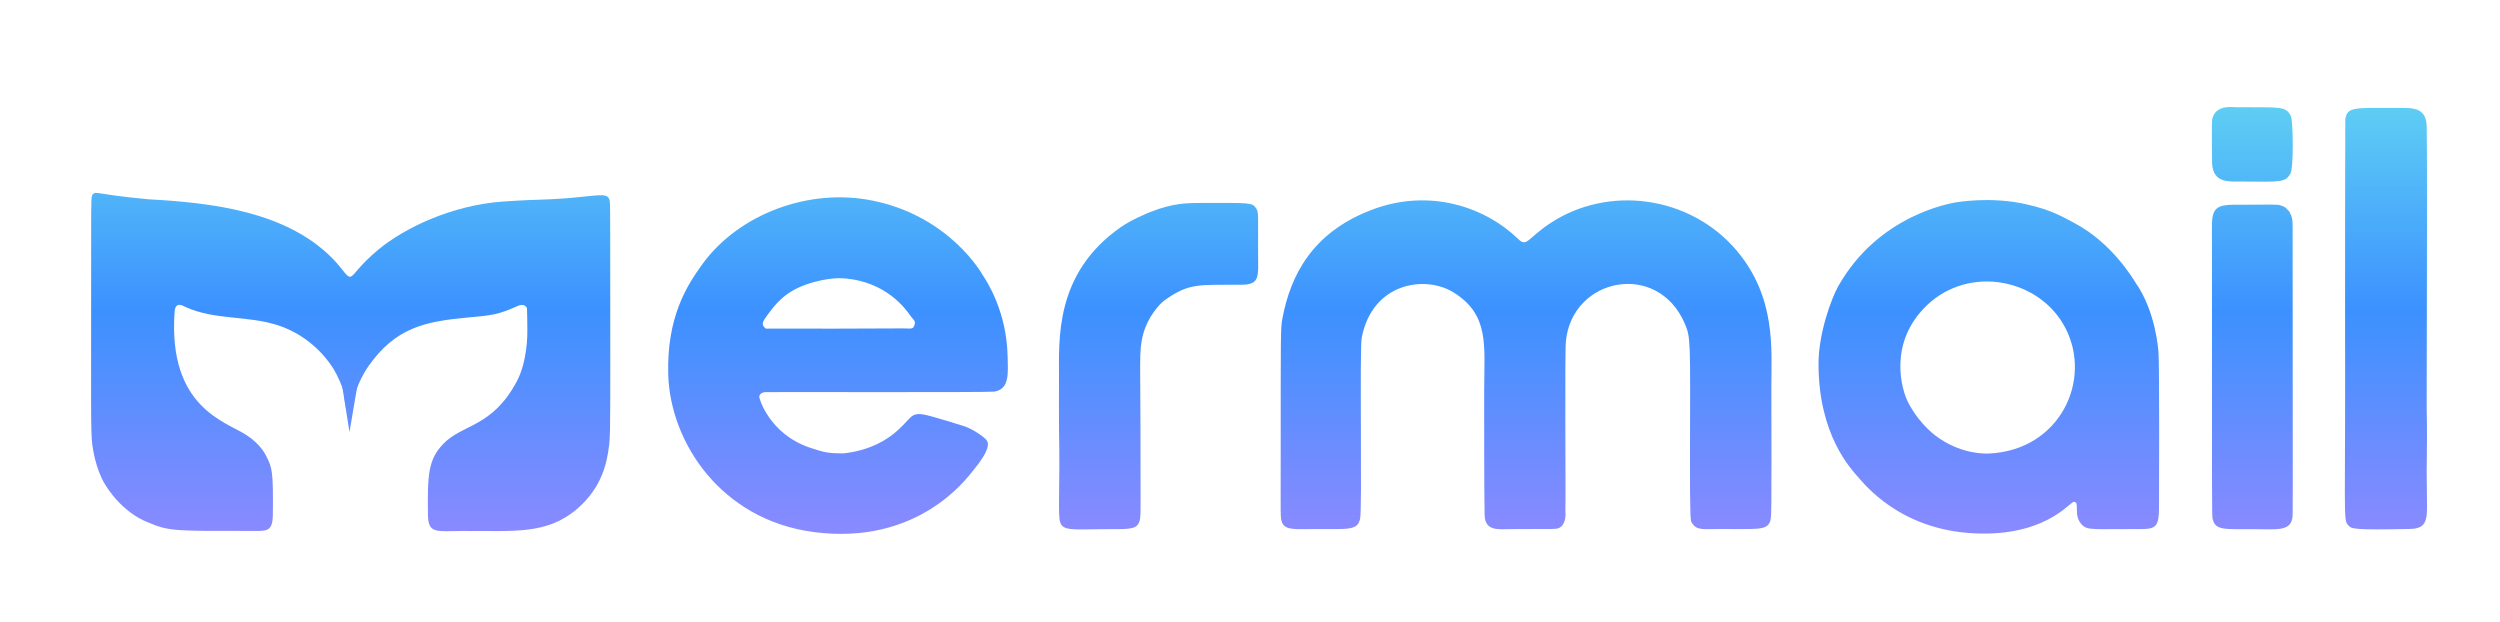
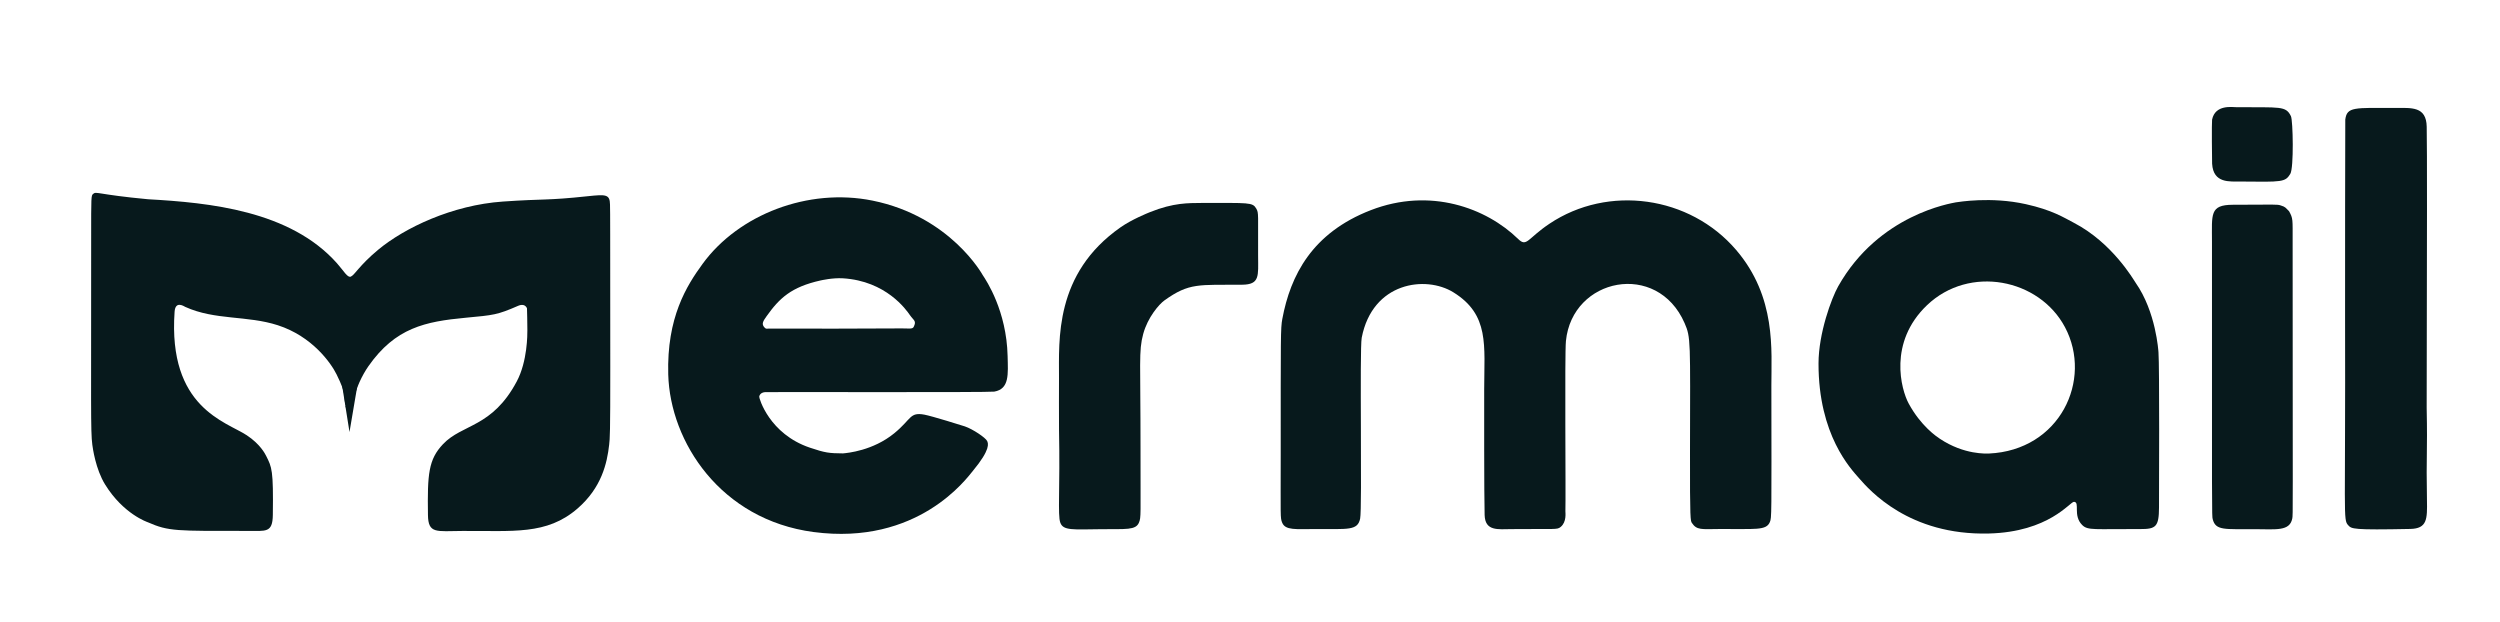
<svg xmlns="http://www.w3.org/2000/svg" width="100%" height="100%" viewBox="0 0 2818 701" version="1.1" xml:space="preserve" style="fill-rule:evenodd;clip-rule:evenodd;stroke-linejoin:round;stroke-miterlimit:2;">
+   <style>path { fill: #07191c !important; }</style>
  <g id="Artboard1">
    <path d="M166.921,224.599c68.955,3.871 159.973,12.708 212.857,72.09c7.671,8.613 11.923,16.655 15.65,15.121c4.365,-1.797 9.534,-12.535 30.682,-30.157c29.92,-24.931 83.804,-50.5 140.746,-54.462c47.86,-3.33 47.977,-0.928 95.675,-6.013c20.62,-2.198 24.831,-2.106 25.066,9.278c0.303,14.664 0.161,14.622 0.311,183.335c0.067,75.555 -0.473,80.428 -1.244,87.376c-2.348,21.173 -8.671,48.631 -35.66,72.024c-34.886,30.238 -72.761,24.897 -130.034,25.307c-29.348,0.21 -38.27,3.343 -38.577,-18.023c-0.661,-45.968 0.498,-62.471 17.003,-79.869c21.79,-22.969 55.279,-18.41 83.098,-70.652c12.1,-22.723 11.972,-53.097 11.953,-57.821c-0.023,-5.429 -0.3,-24.262 -0.429,-24.578c-2.482,-6.097 -9.096,-3.218 -9.849,-2.891c-23.881,10.391 -27.628,10.521 -59.205,13.485c-45.747,4.294 -79.334,11.284 -109.694,54.661c-6.777,9.682 -14.666,25.626 -16.368,38.094c-0.128,0.938 -1.382,10.128 -3.833,11.197c-1.884,0.822 -5.522,-3.221 -5.526,-3.237c-0.209,-0.687 0.627,-1.369 0.553,-2.083c-0.067,-0.648 -0.822,-1.072 -0.946,-1.711c-1.7,-8.794 1.684,-9.825 -9.739,-33.01c-6.369,-12.926 -27.516,-42.949 -66.323,-55.472c-34.657,-11.184 -70.635,-5.431 -104.172,-20.618c-1.366,-0.619 -11.205,-7.474 -12.112,5.42c-7.622,108.344 57.942,123.795 81.315,139.217c15.239,10.056 20.72,20.972 21.866,23.254c6.51,12.965 8.237,15.758 7.55,66.56c-0.277,20.446 -7.794,18.008 -28.227,18.023c-81.071,0.057 -89.028,0.551 -112.506,-9.679c-0.517,-0.225 -27.65,-9.168 -48.348,-42.66c-10.719,-17.344 -13.895,-41.057 -14.394,-44.787c-2.038,-15.212 -1.224,-44.022 -1.3,-233.364c-0.019,-46.821 0.007,-47.38 2.146,-49.314c3.698,-3.342 4.428,0.56 62.015,5.96Z" style="fill:url(#_Linear1);" />
    <path d="M2204.578,228.095c2.949,-0.358 39.449,-6.769 78.947,2.039c29.851,6.657 42.61,14.997 54.179,21.018c43.483,22.63 67.263,64.261 69.591,67.59c23.037,32.932 25.641,77.156 25.746,78.413c1.205,14.491 0.645,160.966 0.591,174.963c-0.083,21.61 -3.558,24.311 -20.998,24.239c-51.976,-0.215 -59.203,1.82 -65.601,-4.566c-10.809,-10.788 -2.075,-25.928 -9.27,-26.14c-4.445,-0.131 -28.004,34.005 -95.969,35.725c-90.029,2.279 -134.623,-48.986 -146.216,-62.264c-9.206,-10.543 -45.878,-48.577 -45.744,-129.496c0.056,-34.082 14.646,-73.514 22.203,-86.917c45.801,-81.236 128.016,-93.58 132.54,-94.605Zm37.221,283.133c80.083,-3.548 117.383,-82.956 85.873,-142.379c-29.054,-54.791 -107.819,-70.445 -155.614,-24.763c-43.852,41.912 -29.066,95.104 -20.63,110.689c13.836,25.559 31.625,37.419 35.159,39.775c27.614,18.409 52.995,16.638 55.213,16.678Z" style="fill:url(#_Linear2);" />
    <path d="M1764.515,576.316c-0.062,1.398 1.606,12 -5.325,17.631c-4.191,3.405 -4.868,1.982 -54.911,2.467c-16.104,0.156 -30.249,2.522 -30.81,-15.914c-0.652,-21.403 -0.509,-130.36 -0.494,-141.696c0.065,-49.51 6.14,-84.054 -34.792,-109.351c-31.111,-19.228 -91.083,-11.625 -103.263,51.257c-2.526,13.043 0.672,192.146 -1.759,203.846c-2.856,13.744 -13.515,11.695 -49.711,11.778c-22.94,0.053 -34.618,1.669 -38.195,-7.22c-2.25,-5.592 -1.646,-5.825 -1.632,-75.327c0.028,-135.318 -0.176,-143.684 1.797,-154.255c9.17,-49.128 33.504,-97.009 99.798,-122.656c66.868,-25.869 130.057,-2.594 166.091,32.55c9.727,9.487 10.38,-0.594 35.23,-17.229c66.125,-44.266 158.123,-31.554 210.407,29.516c45.591,53.251 39.697,113.184 39.748,152.898c0.189,148.579 0.353,148.794 -1.673,153.77c-4.066,9.987 -16.376,7.627 -57.403,7.929c-19.48,0.143 -25.048,1.446 -30.471,-6.806c-1.609,-2.448 -2.335,-2.627 -2.177,-79.88c0.259,-126.323 0.994,-129.116 -6.067,-145.329c-30.81,-70.753 -126.781,-51.248 -133.792,20.099c-1.52,15.468 -0.016,174.101 -0.597,191.923Z" style="fill:url(#_Linear3);" />
    <path d="M950.179,511.065c4.957,-0.441 33.834,-3.012 57.903,-22.742c19.533,-16.012 17.157,-23.999 33.818,-20.94c8.528,1.566 43.675,12.561 45.664,13.241c9.197,3.141 23.461,12.844 25.124,16.458c1.254,2.725 4.252,9.239 -16.161,33.833c-6.799,8.192 -61.912,84.352 -179.518,68.78c-104.802,-13.877 -161.643,-101.612 -163.765,-177.533c-1.8,-64.375 20.668,-100.014 38.805,-124.854c40.523,-55.499 118.925,-85.872 191.442,-71.19c87.934,17.803 124.057,83.704 124.233,83.968c4.231,6.36 26.894,40.429 28.059,91.268c0.466,20.339 2.232,37.045 -15.025,40.081c-5.981,1.052 -254.626,0.276 -258.287,0.565c-5.901,0.466 -6.563,4.499 -6.672,5.165c-0.253,1.542 11.278,41.977 57.128,57.457c17.218,5.813 21.59,6.302 37.251,6.444Zm-25.365,-194.908c-32.942,7.362 -46.292,19.98 -60.709,40.27c-3.81,5.362 -6.155,8.743 -2.378,12.685c1.964,2.05 2.318,1.268 5.173,1.274c74.967,0.157 74.905,0.085 149.88,-0.205c7.414,-0.029 11.771,0.999 13.098,-1.665c3.484,-6.992 0.154,-7 -4.275,-13.394c-3.921,-5.662 -26.611,-38.423 -75.473,-41.415c-11.733,-0.718 -24.378,2.282 -25.316,2.45Z" style="fill:url(#_Linear4);" />
    <path d="M2735.347,459.618c1.045,52.068 -0.651,51.979 0.324,104.15c0.401,21.451 0.28,32.066 -18.903,32.46c-64.809,1.329 -66.055,-0.026 -69.844,-4.146c-6.019,-6.545 -2.961,-8.109 -3.555,-236.629c-0.076,-29.242 0.098,-219.674 0.232,-220.703c1.909,-14.572 10.039,-13.15 56.523,-13.076c17.96,0.028 34.86,-2.054 35.258,21.237c0.506,29.612 0.387,112.173 -0.036,316.708Z" style="fill:url(#_Linear5);" />
    <path d="M1354.307,228.775c53.843,-0.003 57.531,-0.878 61.734,6.31c3.02,5.165 1.868,6.54 2.094,53.691c0.106,22.199 2.11,31.989 -18.012,32.153c-49.03,0.401 -59.441,-2.477 -87.611,17.721c-5.888,4.222 -18.813,18.954 -23.915,37.891c-5.222,19.385 -2.933,31.579 -3,128.913c-0.053,77.064 0.76,77.327 -1.735,83.528c-3.573,8.884 -14.855,7.228 -42.082,7.513c-32.747,0.344 -43.311,1.766 -46.614,-7.379c-3.118,-8.632 -0.106,-38.124 -1.434,-104.499c-0.158,-7.911 -0.033,-53.657 -0.021,-58.323c0.117,-42.782 -5.503,-117.716 69.413,-170.091c12.581,-8.795 30.239,-15.919 32.993,-17.03c27.018,-10.899 43.731,-10.205 58.189,-10.399Z" style="fill:url(#_Linear6);" />
    <path d="M2580.229,238.076c4.575,8.357 4.028,8.702 4.029,34.049c0.013,307.724 0.554,307.798 -0.451,312.562c-3.001,14.222 -17.965,11.921 -42.012,11.8c-33.986,-0.171 -44.375,1.905 -47.657,-11.393c-0.947,-3.834 -0.852,-3.833 -0.804,-312.991c0.005,-30.655 -2.762,-41.195 23.467,-41.291c49.671,-0.183 49.774,-0.561 53.894,0.711c5.692,1.757 5.284,2.439 9.536,6.553Z" style="fill:url(#_Linear7);" />
    <path d="M2520.965,120.829c49.566,0.374 55.593,-1.695 61.373,10.126c2.329,4.764 3.411,58.446 -0.748,65.097c-5.785,9.251 -8.546,9.122 -56.453,8.564c-11.616,-0.135 -30.329,2.361 -31.637,-20.082c-0.16,-2.743 -0.533,-47.24 -0.034,-49.685c3.554,-17.411 23.022,-13.968 27.499,-14.02Z" style="fill:url(#_Linear8);" />
    <path d="M384.349,426.486l9.601,60.513l12.277,-72.404l-21.879,11.89Z" style="fill:url(#_Linear9);" />
  </g>
  <defs>
    <linearGradient id="_Linear1" x1="0" y1="0" x2="1" y2="0" gradientUnits="userSpaceOnUse" gradientTransform="matrix(0,700.8082,-700.8082,0,1458.474,-0)">
      <stop offset="0" style="stop-color:#70eeee;stop-opacity:1" />
      <stop offset="0.5" style="stop-color:#3c91ff;stop-opacity:1" />
      <stop offset="1" style="stop-color:#a987ff;stop-opacity:1" />
    </linearGradient>
    <linearGradient id="_Linear2" x1="0" y1="0" x2="1" y2="0" gradientUnits="userSpaceOnUse" gradientTransform="matrix(0,700.8082,-700.8082,0,1458.474,-0)">
      <stop offset="0" style="stop-color:#70eeee;stop-opacity:1" />
      <stop offset="0.5" style="stop-color:#3c91ff;stop-opacity:1" />
      <stop offset="1" style="stop-color:#a987ff;stop-opacity:1" />
    </linearGradient>
    <linearGradient id="_Linear3" x1="0" y1="0" x2="1" y2="0" gradientUnits="userSpaceOnUse" gradientTransform="matrix(0,700.8082,-700.8082,0,1458.474,-0)">
      <stop offset="0" style="stop-color:#70eeee;stop-opacity:1" />
      <stop offset="0.5" style="stop-color:#3c91ff;stop-opacity:1" />
      <stop offset="1" style="stop-color:#a987ff;stop-opacity:1" />
    </linearGradient>
    <linearGradient id="_Linear4" x1="0" y1="0" x2="1" y2="0" gradientUnits="userSpaceOnUse" gradientTransform="matrix(0,700.8082,-700.8082,0,1458.474,-0)">
      <stop offset="0" style="stop-color:#70eeee;stop-opacity:1" />
      <stop offset="0.5" style="stop-color:#3c91ff;stop-opacity:1" />
      <stop offset="1" style="stop-color:#a987ff;stop-opacity:1" />
    </linearGradient>
    <linearGradient id="_Linear5" x1="0" y1="0" x2="1" y2="0" gradientUnits="userSpaceOnUse" gradientTransform="matrix(0,700.8082,-700.8082,0,1458.474,-0)">
      <stop offset="0" style="stop-color:#70eeee;stop-opacity:1" />
      <stop offset="0.5" style="stop-color:#3c91ff;stop-opacity:1" />
      <stop offset="1" style="stop-color:#a987ff;stop-opacity:1" />
    </linearGradient>
    <linearGradient id="_Linear6" x1="0" y1="0" x2="1" y2="0" gradientUnits="userSpaceOnUse" gradientTransform="matrix(0,700.8082,-700.8082,0,1458.474,-0)">
      <stop offset="0" style="stop-color:#70eeee;stop-opacity:1" />
      <stop offset="0.5" style="stop-color:#3c91ff;stop-opacity:1" />
      <stop offset="1" style="stop-color:#a987ff;stop-opacity:1" />
    </linearGradient>
    <linearGradient id="_Linear7" x1="0" y1="0" x2="1" y2="0" gradientUnits="userSpaceOnUse" gradientTransform="matrix(0,700.8082,-700.8082,0,1458.474,-0)">
      <stop offset="0" style="stop-color:#70eeee;stop-opacity:1" />
      <stop offset="0.5" style="stop-color:#3c91ff;stop-opacity:1" />
      <stop offset="1" style="stop-color:#a987ff;stop-opacity:1" />
    </linearGradient>
    <linearGradient id="_Linear8" x1="0" y1="0" x2="1" y2="0" gradientUnits="userSpaceOnUse" gradientTransform="matrix(0,700.8082,-700.8082,0,1458.474,-0)">
      <stop offset="0" style="stop-color:#70eeee;stop-opacity:1" />
      <stop offset="0.5" style="stop-color:#3c91ff;stop-opacity:1" />
      <stop offset="1" style="stop-color:#a987ff;stop-opacity:1" />
    </linearGradient>
    <linearGradient id="_Linear9" x1="0" y1="0" x2="1" y2="0" gradientUnits="userSpaceOnUse" gradientTransform="matrix(0,700.8082,-700.8082,0,1458.474,0)">
      <stop offset="0" style="stop-color:#70eeee;stop-opacity:1" />
      <stop offset="0.5" style="stop-color:#3c91ff;stop-opacity:1" />
      <stop offset="1" style="stop-color:#a987ff;stop-opacity:1" />
    </linearGradient>
  </defs>
</svg>
